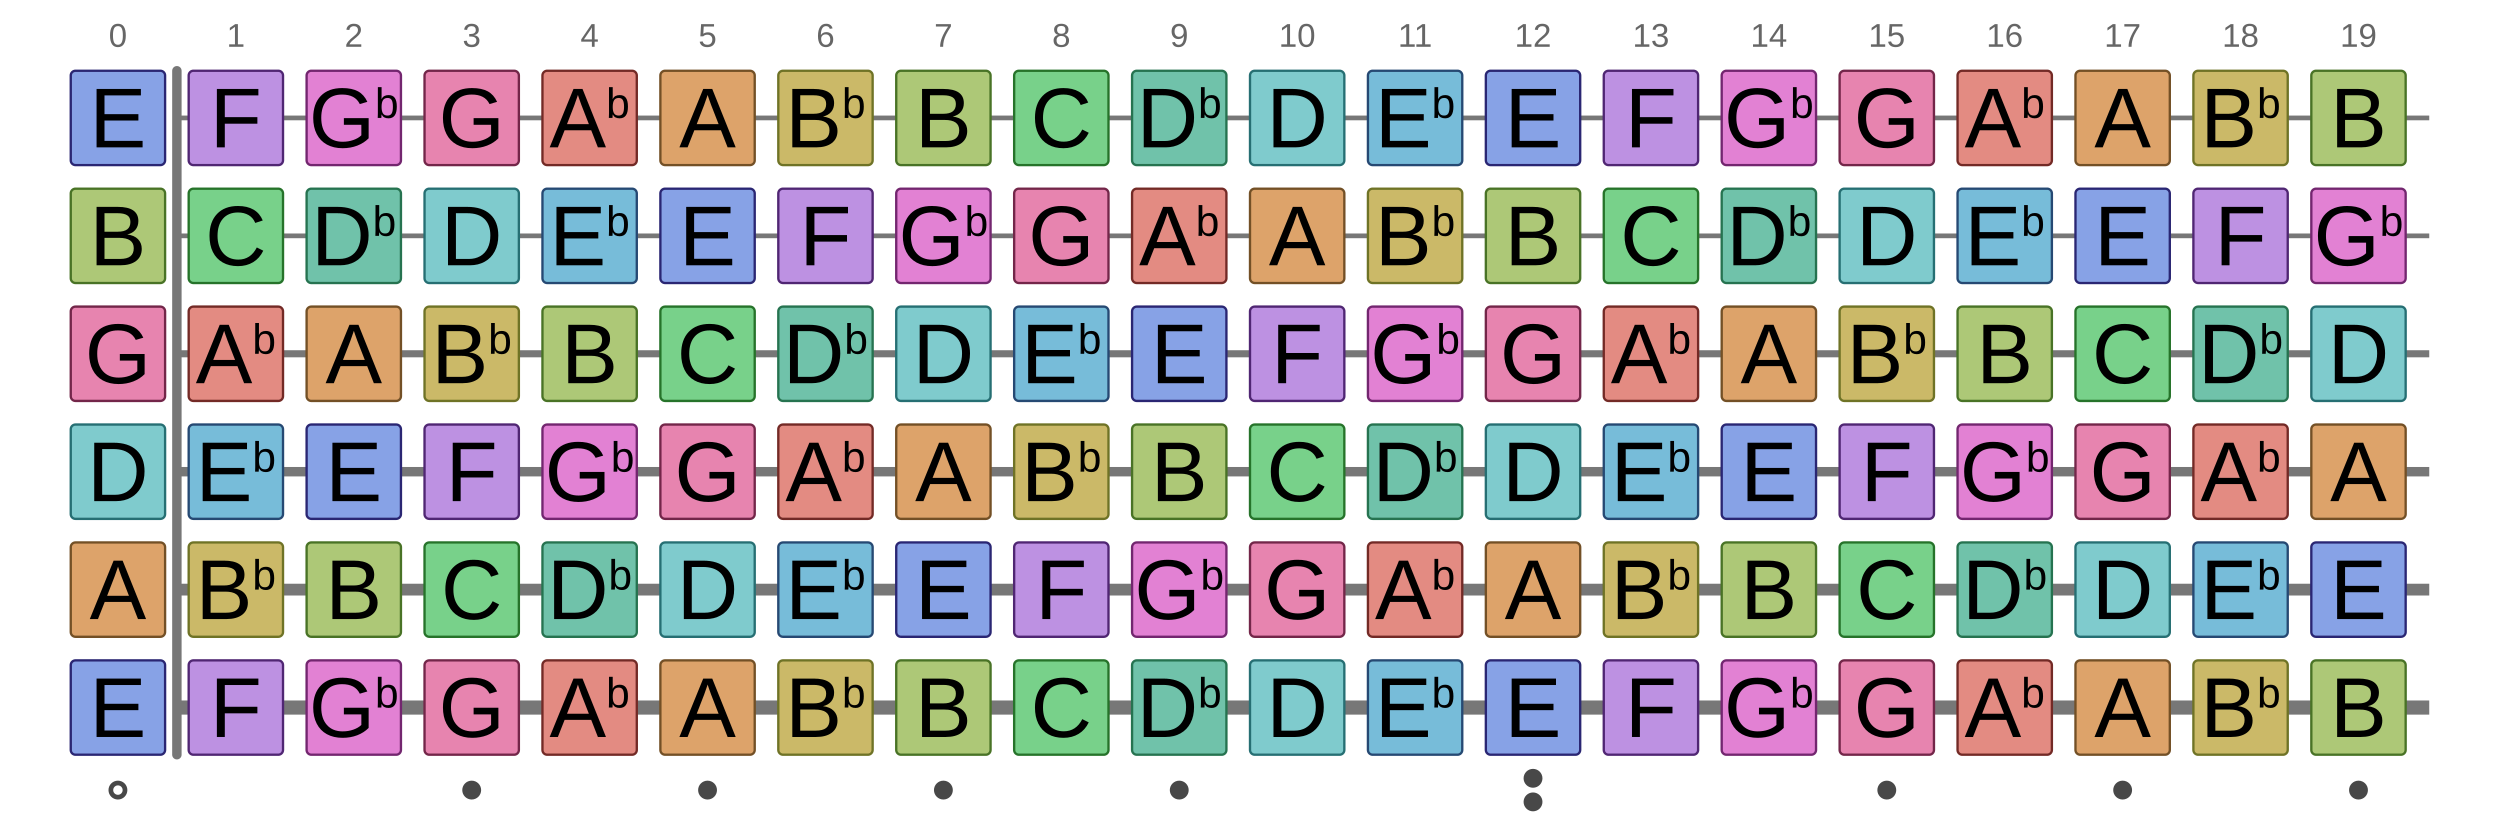
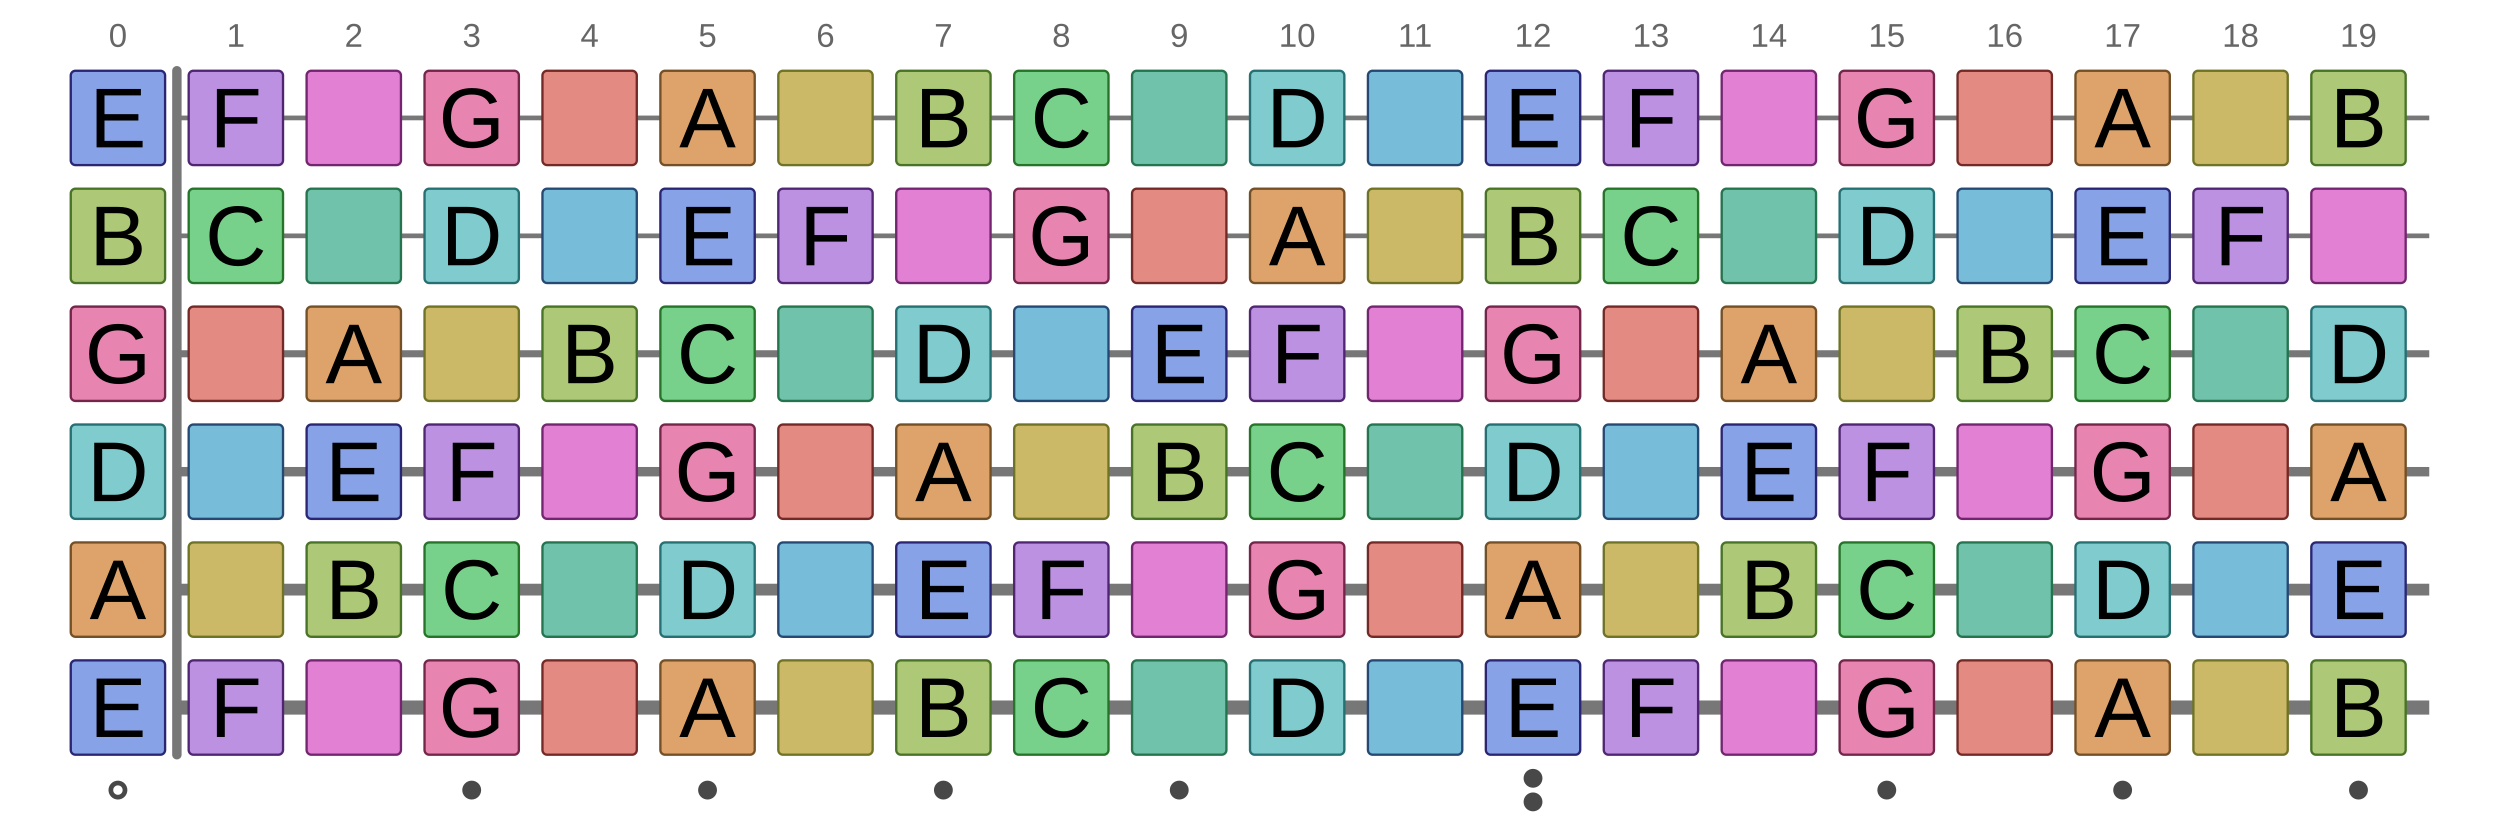
<svg xmlns="http://www.w3.org/2000/svg" class="fretboard" viewBox="0 0 1060 350">
  <defs>
    <style type="text/css">
      /** TEXT **********************************************************/
      .fretboard text               { dominant-baseline:central; text-anchor:middle; font-family:arial; stroke-width:0px; }
      .fretboard text.ftx           { font-size: 36px; }
      .fretboard text.ftx tspan.fta { font-size: 18px; dominant-baseline:alphabetic;}
      .fretboard text.fnm           { font-size: 14px; }
      .fretboard text.ftx           { fill:#000000; }
      .fretboard text               { fill:#000000; stroke:#000000; }
      .fretboard text.fnm           { fill:#666666; }
      /** LINES AND INLAYS **********************************************/
      .fretboard line.nut         { stroke-width:4px; stroke-linecap:round; }
      .fretboard line             { stroke-width:2px; stroke-linecap:butt;}
      .fretboard line.str.s1      { stroke-width:2px; }
      .fretboard line.str.s2      { stroke-width:2px; }
      .fretboard line.str.s3      { stroke-width:3px; }
      .fretboard line.str.s4      { stroke-width:4px; }
      .fretboard line.str.s5      { stroke-width:5px; }
      .fretboard line.str.s6      { stroke-width:6px; }
      .fretboard line.str.s7      { stroke-width:6px; }
      .fretboard line.str.s8      { stroke-width:7px; }
      .fretboard line.str.s9      { stroke-width:7px; }
      .fretboard line.str.s10     { stroke-width:8px; }
      .fretboard line.str.s11     { stroke-width:8px; }
      .fretboard line.str.s12     { stroke-width:9px; }
      .fretboard line.str.sMX     { stroke-width:9px; }
      .fretboard circle.inl       { stroke-width:2px; }
      .fretboard line             { stroke:#777777; }
      .fretboard circle.inl       { fill:#484848; stroke:#484848; }
      .fretboard circle.inl.inl-o { fill:none; }
      /** FRET BOXES ****************************************************/
      .fretboard rect.fbx                                          { width: 40px; height: 40px; rx:2px; ry:2px; stroke-width:1px; }
      .fretboard g.fwrp                                            { cursor: default; }
      .fretboard g.fwrp    rect.fbx                                { fill:#999999; stroke:#4c4c4c; }
      .fretboard g.fwrp.C  rect.fbx                                { fill:#78d18a; stroke: hsl( 123, 50%, 30% ); }
      .fretboard g.fwrp.Cs rect.fbx, .fretboard g.fwrp.Db rect.fbx { fill:#70c2aa; stroke: hsl( 153, 50%, 30% ); }
      .fretboard g.fwrp.D  rect.fbx                                { fill:#7fcbcd; stroke: hsl( 183, 50%, 30% ); }
      .fretboard g.fwrp.Ds rect.fbx, .fretboard g.fwrp.Eb rect.fbx { fill:#77bcd9; stroke: hsl( 213, 50%, 30% ); }
      .fretboard g.fwrp.E  rect.fbx                                { fill:#87a2e6; stroke: hsl( 243, 50%, 30% ); }
      .fretboard g.fwrp.F  rect.fbx                                { fill:#bd91e2; stroke: hsl( 273, 50%, 30% ); }
      .fretboard g.fwrp.Fs rect.fbx, .fretboard g.fwrp.Gb rect.fbx { fill:#e281d3; stroke: hsl( 303, 50%, 30% ); }
      .fretboard g.fwrp.G  rect.fbx                                { fill:#e784af; stroke: hsl( 333, 50%, 30% ); }
      .fretboard g.fwrp.Gs rect.fbx, .fretboard g.fwrp.Ab rect.fbx { fill:#e38b82; stroke: hsl(   3, 50%, 30% ); }
      .fretboard g.fwrp.A  rect.fbx                                { fill:#dda36a; stroke: hsl(  33, 50%, 30% ); }
      .fretboard g.fwrp.As rect.fbx, .fretboard g.fwrp.Bb rect.fbx { fill:#cbb968; stroke: hsl(  63, 50%, 30% ); }
      .fretboard g.fwrp.B  rect.fbx                                { fill:#adc877; stroke: hsl(  93, 50%, 30% ); }
      /** HIDE SHARP/FLAT EXCEPT ON HOVER *************************************/
+       .fretboard g.fwrp.Cs text.ftx,
+       .fretboard g.fwrp.Db text.ftx,
+       .fretboard g.fwrp.Ds text.ftx,
+       .fretboard g.fwrp.Eb text.ftx,
+       .fretboard g.fwrp.Fs text.ftx,
+       .fretboard g.fwrp.Gb text.ftx,
+       .fretboard g.fwrp.Gs text.ftx,
+       .fretboard g.fwrp.Ab text.ftx,
+       .fretboard g.fwrp.As text.ftx,
+       .fretboard g.fwrp.Bb text.ftx        { fill:#00000000; stroke:#00000000; transition: fill 400ms ease-in-out, stroke 400ms ease-in-out; }
+       .fretboard g.fwrp.Cs:hover text.ftx,
+       .fretboard g.fwrp.Db:hover text.ftx,
+       .fretboard g.fwrp.Ds:hover text.ftx,
+       .fretboard g.fwrp.Eb:hover text.ftx,
+       .fretboard g.fwrp.Fs:hover text.ftx,
+       .fretboard g.fwrp.Gb:hover text.ftx,
+       .fretboard g.fwrp.Gs:hover text.ftx,
+       .fretboard g.fwrp.Ab:hover text.ftx,
+       .fretboard g.fwrp.As:hover text.ftx,
+       .fretboard g.fwrp.Bb:hover text.ftx  { fill:#000000; stroke:#000000; }
    </style>
  </defs>
  <line class="nut" x1="75" x2="75" y1="30" y2="320" />
  <text class="fnm" x="50" y="15">0</text>
  <text class="fnm" x="100" y="15">1</text>
  <text class="fnm" x="150" y="15">2</text>
  <text class="fnm" x="200" y="15">3</text>
  <text class="fnm" x="250" y="15">4</text>
  <text class="fnm" x="300" y="15">5</text>
  <text class="fnm" x="350" y="15">6</text>
  <text class="fnm" x="400" y="15">7</text>
  <text class="fnm" x="450" y="15">8</text>
  <text class="fnm" x="500" y="15">9</text>
  <text class="fnm" x="550" y="15">10</text>
  <text class="fnm" x="600" y="15">11</text>
  <text class="fnm" x="650" y="15">12</text>
  <text class="fnm" x="700" y="15">13</text>
  <text class="fnm" x="750" y="15">14</text>
  <text class="fnm" x="800" y="15">15</text>
  <text class="fnm" x="850" y="15">16</text>
  <text class="fnm" x="900" y="15">17</text>
  <text class="fnm" x="950" y="15">18</text>
  <text class="fnm" x="1000" y="15">19</text>
  <line x1="75" y1="50" x2="1030" y2="50" class="str s1" />
  <g id="fwrp-1-0" class="fwrp E mnn64 mpc4">
    <rect x="30" y="30" class="fbx" />
    <text x="50" y="50" class="ftx">E</text>
  </g>
  <g id="fwrp-1-1" class="fwrp F mnn65 mpc5">
    <rect x="80" y="30" class="fbx" />
    <text x="100" y="50" class="ftx">F</text>
  </g>
  <g id="fwrp-1-2" class="fwrp Gb mnn66 mpc6">
    <rect x="130" y="30" class="fbx" />
    <text x="150" y="50" class="ftx">G<tspan class="fta flt">b</tspan>
    </text>
  </g>
  <g id="fwrp-1-3" class="fwrp G mnn67 mpc7">
    <rect x="180" y="30" class="fbx" />
    <text x="200" y="50" class="ftx">G</text>
  </g>
  <g id="fwrp-1-4" class="fwrp Ab mnn68 mpc8">
    <rect x="230" y="30" class="fbx" />
    <text x="250" y="50" class="ftx">A<tspan class="fta flt">b</tspan>
    </text>
  </g>
  <g id="fwrp-1-5" class="fwrp A mnn69 mpc9">
    <rect x="280" y="30" class="fbx" />
    <text x="300" y="50" class="ftx">A</text>
  </g>
  <g id="fwrp-1-6" class="fwrp Bb mnn70 mpc10">
    <rect x="330" y="30" class="fbx" />
    <text x="350" y="50" class="ftx">B<tspan class="fta flt">b</tspan>
    </text>
  </g>
  <g id="fwrp-1-7" class="fwrp B mnn71 mpc11">
    <rect x="380" y="30" class="fbx" />
    <text x="400" y="50" class="ftx">B</text>
  </g>
  <g id="fwrp-1-8" class="fwrp C mnn72 mpc0">
    <rect x="430" y="30" class="fbx" />
    <text x="450" y="50" class="ftx">C</text>
  </g>
  <g id="fwrp-1-9" class="fwrp Db mnn73 mpc1">
    <rect x="480" y="30" class="fbx" />
    <text x="500" y="50" class="ftx">D<tspan class="fta flt">b</tspan>
    </text>
  </g>
  <g id="fwrp-1-10" class="fwrp D mnn74 mpc2">
    <rect x="530" y="30" class="fbx" />
    <text x="550" y="50" class="ftx">D</text>
  </g>
  <g id="fwrp-1-11" class="fwrp Eb mnn75 mpc3 huh playing">
    <rect x="580" y="30" class="fbx" />
    <text x="600" y="50" class="ftx">E<tspan class="fta flt">b</tspan>
    </text>
  </g>
  <g id="fwrp-1-12" class="fwrp E mnn76 mpc4">
    <rect x="630" y="30" class="fbx" />
    <text x="650" y="50" class="ftx">E</text>
  </g>
  <g id="fwrp-1-13" class="fwrp F mnn77 mpc5">
    <rect x="680" y="30" class="fbx" />
    <text x="700" y="50" class="ftx">F</text>
  </g>
  <g id="fwrp-1-14" class="fwrp Gb mnn78 mpc6">
    <rect x="730" y="30" class="fbx" />
    <text x="750" y="50" class="ftx">G<tspan class="fta flt">b</tspan>
    </text>
  </g>
  <g id="fwrp-1-15" class="fwrp G mnn79 mpc7">
    <rect x="780" y="30" class="fbx" />
    <text x="800" y="50" class="ftx">G</text>
  </g>
  <g id="fwrp-1-16" class="fwrp Ab mnn80 mpc8">
    <rect x="830" y="30" class="fbx" />
    <text x="850" y="50" class="ftx">A<tspan class="fta flt">b</tspan>
    </text>
  </g>
  <g id="fwrp-1-17" class="fwrp A mnn81 mpc9">
    <rect x="880" y="30" class="fbx" />
    <text x="900" y="50" class="ftx">A</text>
  </g>
  <g id="fwrp-1-18" class="fwrp Bb mnn82 mpc10">
    <rect x="930" y="30" class="fbx" />
    <text x="950" y="50" class="ftx">B<tspan class="fta flt">b</tspan>
    </text>
  </g>
  <g id="fwrp-1-19" class="fwrp B mnn83 mpc11">
    <rect x="980" y="30" class="fbx" />
    <text x="1000" y="50" class="ftx">B</text>
  </g>
  <line x1="75" y1="100" x2="1030" y2="100" class="str s2" />
  <g id="fwrp-2-0" class="fwrp B mnn59 mpc11">
    <rect x="30" y="80" class="fbx" />
    <text x="50" y="100" class="ftx">B</text>
  </g>
  <g id="fwrp-2-1" class="fwrp C mnn60 mpc0">
    <rect x="80" y="80" class="fbx" />
    <text x="100" y="100" class="ftx">C</text>
  </g>
  <g id="fwrp-2-2" class="fwrp Db mnn61 mpc1">
    <rect x="130" y="80" class="fbx" />
    <text x="150" y="100" class="ftx">D<tspan class="fta flt">b</tspan>
    </text>
  </g>
  <g id="fwrp-2-3" class="fwrp D mnn62 mpc2">
    <rect x="180" y="80" class="fbx" />
    <text x="200" y="100" class="ftx">D</text>
  </g>
  <g id="fwrp-2-4" class="fwrp Eb mnn63 mpc3">
    <rect x="230" y="80" class="fbx" />
    <text x="250" y="100" class="ftx">E<tspan class="fta flt">b</tspan>
    </text>
  </g>
  <g id="fwrp-2-5" class="fwrp E mnn64 mpc4">
    <rect x="280" y="80" class="fbx" />
    <text x="300" y="100" class="ftx">E</text>
  </g>
  <g id="fwrp-2-6" class="fwrp F mnn65 mpc5">
    <rect x="330" y="80" class="fbx" />
    <text x="350" y="100" class="ftx">F</text>
  </g>
  <g id="fwrp-2-7" class="fwrp Gb mnn66 mpc6">
    <rect x="380" y="80" class="fbx" />
    <text x="400" y="100" class="ftx">G<tspan class="fta flt">b</tspan>
    </text>
  </g>
  <g id="fwrp-2-8" class="fwrp G mnn67 mpc7">
    <rect x="430" y="80" class="fbx" />
    <text x="450" y="100" class="ftx">G</text>
  </g>
  <g id="fwrp-2-9" class="fwrp Ab mnn68 mpc8">
    <rect x="480" y="80" class="fbx" />
    <text x="500" y="100" class="ftx">A<tspan class="fta flt">b</tspan>
    </text>
  </g>
  <g id="fwrp-2-10" class="fwrp A mnn69 mpc9">
    <rect x="530" y="80" class="fbx" />
    <text x="550" y="100" class="ftx">A</text>
  </g>
  <g id="fwrp-2-11" class="fwrp Bb mnn70 mpc10 huh playing">
    <rect x="580" y="80" class="fbx" />
    <text x="600" y="100" class="ftx">B<tspan class="fta flt">b</tspan>
    </text>
  </g>
  <g id="fwrp-2-12" class="fwrp B mnn71 mpc11">
    <rect x="630" y="80" class="fbx" />
    <text x="650" y="100" class="ftx">B</text>
  </g>
  <g id="fwrp-2-13" class="fwrp C mnn72 mpc0">
    <rect x="680" y="80" class="fbx" />
    <text x="700" y="100" class="ftx">C</text>
  </g>
  <g id="fwrp-2-14" class="fwrp Db mnn73 mpc1">
    <rect x="730" y="80" class="fbx" />
    <text x="750" y="100" class="ftx">D<tspan class="fta flt">b</tspan>
    </text>
  </g>
  <g id="fwrp-2-15" class="fwrp D mnn74 mpc2">
    <rect x="780" y="80" class="fbx" />
    <text x="800" y="100" class="ftx">D</text>
  </g>
  <g id="fwrp-2-16" class="fwrp Eb mnn75 mpc3">
    <rect x="830" y="80" class="fbx" />
    <text x="850" y="100" class="ftx">E<tspan class="fta flt">b</tspan>
    </text>
  </g>
  <g id="fwrp-2-17" class="fwrp E mnn76 mpc4">
    <rect x="880" y="80" class="fbx" />
    <text x="900" y="100" class="ftx">E</text>
  </g>
  <g id="fwrp-2-18" class="fwrp F mnn77 mpc5">
    <rect x="930" y="80" class="fbx" />
    <text x="950" y="100" class="ftx">F</text>
  </g>
  <g id="fwrp-2-19" class="fwrp Gb mnn78 mpc6">
    <rect x="980" y="80" class="fbx" />
    <text x="1000" y="100" class="ftx">G<tspan class="fta flt">b</tspan>
    </text>
  </g>
  <line x1="75" y1="150" x2="1030" y2="150" class="str s3" />
  <g id="fwrp-3-0" class="fwrp G mnn55 mpc7">
    <rect x="30" y="130" class="fbx" />
    <text x="50" y="150" class="ftx">G</text>
  </g>
  <g id="fwrp-3-1" class="fwrp Ab mnn56 mpc8">
    <rect x="80" y="130" class="fbx" />
    <text x="100" y="150" class="ftx">A<tspan class="fta flt">b</tspan>
    </text>
  </g>
  <g id="fwrp-3-2" class="fwrp A mnn57 mpc9">
    <rect x="130" y="130" class="fbx" />
    <text x="150" y="150" class="ftx">A</text>
  </g>
  <g id="fwrp-3-3" class="fwrp Bb mnn58 mpc10">
    <rect x="180" y="130" class="fbx" />
    <text x="200" y="150" class="ftx">B<tspan class="fta flt">b</tspan>
    </text>
  </g>
  <g id="fwrp-3-4" class="fwrp B mnn59 mpc11">
    <rect x="230" y="130" class="fbx" />
    <text x="250" y="150" class="ftx">B</text>
  </g>
  <g id="fwrp-3-5" class="fwrp C mnn60 mpc0">
    <rect x="280" y="130" class="fbx" />
    <text x="300" y="150" class="ftx">C</text>
  </g>
  <g id="fwrp-3-6" class="fwrp Db mnn61 mpc1">
    <rect x="330" y="130" class="fbx" />
    <text x="350" y="150" class="ftx">D<tspan class="fta flt">b</tspan>
    </text>
  </g>
  <g id="fwrp-3-7" class="fwrp D mnn62 mpc2">
    <rect x="380" y="130" class="fbx" />
    <text x="400" y="150" class="ftx">D</text>
  </g>
  <g id="fwrp-3-8" class="fwrp Eb mnn63 mpc3">
    <rect x="430" y="130" class="fbx" />
    <text x="450" y="150" class="ftx">E<tspan class="fta flt">b</tspan>
    </text>
  </g>
  <g id="fwrp-3-9" class="fwrp E mnn64 mpc4">
    <rect x="480" y="130" class="fbx" />
    <text x="500" y="150" class="ftx">E</text>
  </g>
  <g id="fwrp-3-10" class="fwrp F mnn65 mpc5">
    <rect x="530" y="130" class="fbx" />
    <text x="550" y="150" class="ftx">F</text>
  </g>
  <g id="fwrp-3-11" class="fwrp Gb mnn66 mpc6 huh playing">
    <rect x="580" y="130" class="fbx" />
    <text x="600" y="150" class="ftx">G<tspan class="fta flt">b</tspan>
    </text>
  </g>
  <g id="fwrp-3-12" class="fwrp G mnn67 mpc7">
    <rect x="630" y="130" class="fbx" />
    <text x="650" y="150" class="ftx">G</text>
  </g>
  <g id="fwrp-3-13" class="fwrp Ab mnn68 mpc8">
    <rect x="680" y="130" class="fbx" />
    <text x="700" y="150" class="ftx">A<tspan class="fta flt">b</tspan>
    </text>
  </g>
  <g id="fwrp-3-14" class="fwrp A mnn69 mpc9">
    <rect x="730" y="130" class="fbx" />
    <text x="750" y="150" class="ftx">A</text>
  </g>
  <g id="fwrp-3-15" class="fwrp Bb mnn70 mpc10">
    <rect x="780" y="130" class="fbx" />
    <text x="800" y="150" class="ftx">B<tspan class="fta flt">b</tspan>
    </text>
  </g>
  <g id="fwrp-3-16" class="fwrp B mnn71 mpc11">
    <rect x="830" y="130" class="fbx" />
    <text x="850" y="150" class="ftx">B</text>
  </g>
  <g id="fwrp-3-17" class="fwrp C mnn72 mpc0">
    <rect x="880" y="130" class="fbx" />
    <text x="900" y="150" class="ftx">C</text>
  </g>
  <g id="fwrp-3-18" class="fwrp Db mnn73 mpc1">
    <rect x="930" y="130" class="fbx" />
    <text x="950" y="150" class="ftx">D<tspan class="fta flt">b</tspan>
    </text>
  </g>
  <g id="fwrp-3-19" class="fwrp D mnn74 mpc2">
    <rect x="980" y="130" class="fbx" />
    <text x="1000" y="150" class="ftx">D</text>
  </g>
  <line x1="75" y1="200" x2="1030" y2="200" class="str s4" />
  <g id="fwrp-4-0" class="fwrp D mnn50 mpc2">
    <rect x="30" y="180" class="fbx" />
    <text x="50" y="200" class="ftx">D</text>
  </g>
  <g id="fwrp-4-1" class="fwrp Eb mnn51 mpc3">
    <rect x="80" y="180" class="fbx" />
    <text x="100" y="200" class="ftx">E<tspan class="fta flt">b</tspan>
    </text>
  </g>
  <g id="fwrp-4-2" class="fwrp E mnn52 mpc4">
    <rect x="130" y="180" class="fbx" />
    <text x="150" y="200" class="ftx">E</text>
  </g>
  <g id="fwrp-4-3" class="fwrp F mnn53 mpc5">
    <rect x="180" y="180" class="fbx" />
    <text x="200" y="200" class="ftx">F</text>
  </g>
  <g id="fwrp-4-4" class="fwrp Gb mnn54 mpc6">
    <rect x="230" y="180" class="fbx" />
    <text x="250" y="200" class="ftx">G<tspan class="fta flt">b</tspan>
    </text>
  </g>
  <g id="fwrp-4-5" class="fwrp G mnn55 mpc7">
    <rect x="280" y="180" class="fbx" />
    <text x="300" y="200" class="ftx">G</text>
  </g>
  <g id="fwrp-4-6" class="fwrp Ab mnn56 mpc8">
    <rect x="330" y="180" class="fbx" />
    <text x="350" y="200" class="ftx">A<tspan class="fta flt">b</tspan>
    </text>
  </g>
  <g id="fwrp-4-7" class="fwrp A mnn57 mpc9">
    <rect x="380" y="180" class="fbx" />
    <text x="400" y="200" class="ftx">A</text>
  </g>
  <g id="fwrp-4-8" class="fwrp Bb mnn58 mpc10">
    <rect x="430" y="180" class="fbx" />
    <text x="450" y="200" class="ftx">B<tspan class="fta flt">b</tspan>
    </text>
  </g>
  <g id="fwrp-4-9" class="fwrp B mnn59 mpc11">
    <rect x="480" y="180" class="fbx" />
    <text x="500" y="200" class="ftx">B</text>
  </g>
  <g id="fwrp-4-10" class="fwrp C mnn60 mpc0">
    <rect x="530" y="180" class="fbx" />
    <text x="550" y="200" class="ftx">C</text>
  </g>
  <g id="fwrp-4-11" class="fwrp Db mnn61 mpc1 huh playing">
    <rect x="580" y="180" class="fbx" />
    <text x="600" y="200" class="ftx">D<tspan class="fta flt">b</tspan>
    </text>
  </g>
  <g id="fwrp-4-12" class="fwrp D mnn62 mpc2">
    <rect x="630" y="180" class="fbx" />
    <text x="650" y="200" class="ftx">D</text>
  </g>
  <g id="fwrp-4-13" class="fwrp Eb mnn63 mpc3">
    <rect x="680" y="180" class="fbx" />
    <text x="700" y="200" class="ftx">E<tspan class="fta flt">b</tspan>
    </text>
  </g>
  <g id="fwrp-4-14" class="fwrp E mnn64 mpc4">
    <rect x="730" y="180" class="fbx" />
    <text x="750" y="200" class="ftx">E</text>
  </g>
  <g id="fwrp-4-15" class="fwrp F mnn65 mpc5">
    <rect x="780" y="180" class="fbx" />
    <text x="800" y="200" class="ftx">F</text>
  </g>
  <g id="fwrp-4-16" class="fwrp Gb mnn66 mpc6">
    <rect x="830" y="180" class="fbx" />
    <text x="850" y="200" class="ftx">G<tspan class="fta flt">b</tspan>
    </text>
  </g>
  <g id="fwrp-4-17" class="fwrp G mnn67 mpc7">
    <rect x="880" y="180" class="fbx" />
    <text x="900" y="200" class="ftx">G</text>
  </g>
  <g id="fwrp-4-18" class="fwrp Ab mnn68 mpc8">
    <rect x="930" y="180" class="fbx" />
    <text x="950" y="200" class="ftx">A<tspan class="fta flt">b</tspan>
    </text>
  </g>
  <g id="fwrp-4-19" class="fwrp A mnn69 mpc9">
    <rect x="980" y="180" class="fbx" />
    <text x="1000" y="200" class="ftx">A</text>
  </g>
  <line x1="75" y1="250" x2="1030" y2="250" class="str s5" />
  <g id="fwrp-5-0" class="fwrp A mnn45 mpc9">
    <rect x="30" y="230" class="fbx" />
    <text x="50" y="250" class="ftx">A</text>
  </g>
  <g id="fwrp-5-1" class="fwrp Bb mnn46 mpc10">
    <rect x="80" y="230" class="fbx" />
    <text x="100" y="250" class="ftx">B<tspan class="fta flt">b</tspan>
    </text>
  </g>
  <g id="fwrp-5-2" class="fwrp B mnn47 mpc11">
    <rect x="130" y="230" class="fbx" />
    <text x="150" y="250" class="ftx">B</text>
  </g>
  <g id="fwrp-5-3" class="fwrp C mnn48 mpc0">
    <rect x="180" y="230" class="fbx" />
    <text x="200" y="250" class="ftx">C</text>
  </g>
  <g id="fwrp-5-4" class="fwrp Db mnn49 mpc1">
    <rect x="230" y="230" class="fbx" />
    <text x="250" y="250" class="ftx">D<tspan class="fta flt">b</tspan>
    </text>
  </g>
  <g id="fwrp-5-5" class="fwrp D mnn50 mpc2">
    <rect x="280" y="230" class="fbx" />
    <text x="300" y="250" class="ftx">D</text>
  </g>
  <g id="fwrp-5-6" class="fwrp Eb mnn51 mpc3">
    <rect x="330" y="230" class="fbx" />
    <text x="350" y="250" class="ftx">E<tspan class="fta flt">b</tspan>
    </text>
  </g>
  <g id="fwrp-5-7" class="fwrp E mnn52 mpc4">
    <rect x="380" y="230" class="fbx" />
    <text x="400" y="250" class="ftx">E</text>
  </g>
  <g id="fwrp-5-8" class="fwrp F mnn53 mpc5">
    <rect x="430" y="230" class="fbx" />
    <text x="450" y="250" class="ftx">F</text>
  </g>
  <g id="fwrp-5-9" class="fwrp Gb mnn54 mpc6">
    <rect x="480" y="230" class="fbx" />
    <text x="500" y="250" class="ftx">G<tspan class="fta flt">b</tspan>
    </text>
  </g>
  <g id="fwrp-5-10" class="fwrp G mnn55 mpc7">
    <rect x="530" y="230" class="fbx" />
    <text x="550" y="250" class="ftx">G</text>
  </g>
  <g id="fwrp-5-11" class="fwrp Ab mnn56 mpc8">
    <rect x="580" y="230" class="fbx" />
    <text x="600" y="250" class="ftx">A<tspan class="fta flt">b</tspan>
    </text>
  </g>
  <g id="fwrp-5-12" class="fwrp A mnn57 mpc9">
    <rect x="630" y="230" class="fbx" />
    <text x="650" y="250" class="ftx">A</text>
  </g>
  <g id="fwrp-5-13" class="fwrp Bb mnn58 mpc10">
    <rect x="680" y="230" class="fbx" />
    <text x="700" y="250" class="ftx">B<tspan class="fta flt">b</tspan>
    </text>
  </g>
  <g id="fwrp-5-14" class="fwrp B mnn59 mpc11">
    <rect x="730" y="230" class="fbx" />
    <text x="750" y="250" class="ftx">B</text>
  </g>
  <g id="fwrp-5-15" class="fwrp C mnn60 mpc0">
    <rect x="780" y="230" class="fbx" />
    <text x="800" y="250" class="ftx">C</text>
  </g>
  <g id="fwrp-5-16" class="fwrp Db mnn61 mpc1">
    <rect x="830" y="230" class="fbx" />
    <text x="850" y="250" class="ftx">D<tspan class="fta flt">b</tspan>
    </text>
  </g>
  <g id="fwrp-5-17" class="fwrp D mnn62 mpc2">
    <rect x="880" y="230" class="fbx" />
    <text x="900" y="250" class="ftx">D</text>
  </g>
  <g id="fwrp-5-18" class="fwrp Eb mnn63 mpc3">
    <rect x="930" y="230" class="fbx" />
    <text x="950" y="250" class="ftx">E<tspan class="fta flt">b</tspan>
    </text>
  </g>
  <g id="fwrp-5-19" class="fwrp E mnn64 mpc4">
    <rect x="980" y="230" class="fbx" />
    <text x="1000" y="250" class="ftx">E</text>
  </g>
  <line x1="75" y1="300" x2="1030" y2="300" class="str s6" />
  <g id="fwrp-6-0" class="fwrp E mnn40 mpc4">
    <rect x="30" y="280" class="fbx" />
    <text x="50" y="300" class="ftx">E</text>
  </g>
  <g id="fwrp-6-1" class="fwrp F mnn41 mpc5">
    <rect x="80" y="280" class="fbx" />
    <text x="100" y="300" class="ftx">F</text>
  </g>
  <g id="fwrp-6-2" class="fwrp Gb mnn42 mpc6">
    <rect x="130" y="280" class="fbx" />
    <text x="150" y="300" class="ftx">G<tspan class="fta flt">b</tspan>
    </text>
  </g>
  <g id="fwrp-6-3" class="fwrp G mnn43 mpc7">
    <rect x="180" y="280" class="fbx" />
    <text x="200" y="300" class="ftx">G</text>
  </g>
  <g id="fwrp-6-4" class="fwrp Ab mnn44 mpc8">
    <rect x="230" y="280" class="fbx" />
    <text x="250" y="300" class="ftx">A<tspan class="fta flt">b</tspan>
    </text>
  </g>
  <g id="fwrp-6-5" class="fwrp A mnn45 mpc9">
    <rect x="280" y="280" class="fbx" />
    <text x="300" y="300" class="ftx">A</text>
  </g>
  <g id="fwrp-6-6" class="fwrp Bb mnn46 mpc10">
    <rect x="330" y="280" class="fbx" />
    <text x="350" y="300" class="ftx">B<tspan class="fta flt">b</tspan>
    </text>
  </g>
  <g id="fwrp-6-7" class="fwrp B mnn47 mpc11">
    <rect x="380" y="280" class="fbx" />
    <text x="400" y="300" class="ftx">B</text>
  </g>
  <g id="fwrp-6-8" class="fwrp C mnn48 mpc0">
    <rect x="430" y="280" class="fbx" />
    <text x="450" y="300" class="ftx">C</text>
  </g>
  <g id="fwrp-6-9" class="fwrp Db mnn49 mpc1">
    <rect x="480" y="280" class="fbx" />
    <text x="500" y="300" class="ftx">D<tspan class="fta flt">b</tspan>
    </text>
  </g>
  <g id="fwrp-6-10" class="fwrp D mnn50 mpc2">
    <rect x="530" y="280" class="fbx" />
    <text x="550" y="300" class="ftx">D</text>
  </g>
  <g id="fwrp-6-11" class="fwrp Eb mnn51 mpc3">
    <rect x="580" y="280" class="fbx" />
    <text x="600" y="300" class="ftx">E<tspan class="fta flt">b</tspan>
    </text>
  </g>
  <g id="fwrp-6-12" class="fwrp E mnn52 mpc4">
    <rect x="630" y="280" class="fbx" />
    <text x="650" y="300" class="ftx">E</text>
  </g>
  <g id="fwrp-6-13" class="fwrp F mnn53 mpc5">
    <rect x="680" y="280" class="fbx" />
    <text x="700" y="300" class="ftx">F</text>
  </g>
  <g id="fwrp-6-14" class="fwrp Gb mnn54 mpc6">
    <rect x="730" y="280" class="fbx" />
    <text x="750" y="300" class="ftx">G<tspan class="fta flt">b</tspan>
    </text>
  </g>
  <g id="fwrp-6-15" class="fwrp G mnn55 mpc7">
    <rect x="780" y="280" class="fbx" />
    <text x="800" y="300" class="ftx">G</text>
  </g>
  <g id="fwrp-6-16" class="fwrp Ab mnn56 mpc8">
    <rect x="830" y="280" class="fbx" />
    <text x="850" y="300" class="ftx">A<tspan class="fta flt">b</tspan>
    </text>
  </g>
  <g id="fwrp-6-17" class="fwrp A mnn57 mpc9">
    <rect x="880" y="280" class="fbx" />
    <text x="900" y="300" class="ftx">A</text>
  </g>
  <g id="fwrp-6-18" class="fwrp Bb mnn58 mpc10">
    <rect x="930" y="280" class="fbx" />
    <text x="950" y="300" class="ftx">B<tspan class="fta flt">b</tspan>
    </text>
  </g>
  <g id="fwrp-6-19" class="fwrp B mnn59 mpc11">
    <rect x="980" y="280" class="fbx" />
    <text x="1000" y="300" class="ftx">B</text>
  </g>
  <circle cx="50" cy="335" r="3" class="inl inl-o" />
  <circle cx="200" cy="335" r="3" class="inl" />
  <circle cx="300" cy="335" r="3" class="inl" />
  <circle cx="400" cy="335" r="3" class="inl" />
  <circle cx="500" cy="335" r="3" class="inl" />
  <circle cx="650" cy="330" r="3" class="inl inl-d" />
  <circle cx="650" cy="340" r="3" class="inl inl-d" />
  <circle cx="800" cy="335" r="3" class="inl" />
  <circle cx="900" cy="335" r="3" class="inl" />
  <circle cx="1000" cy="335" r="3" class="inl" />
</svg>
